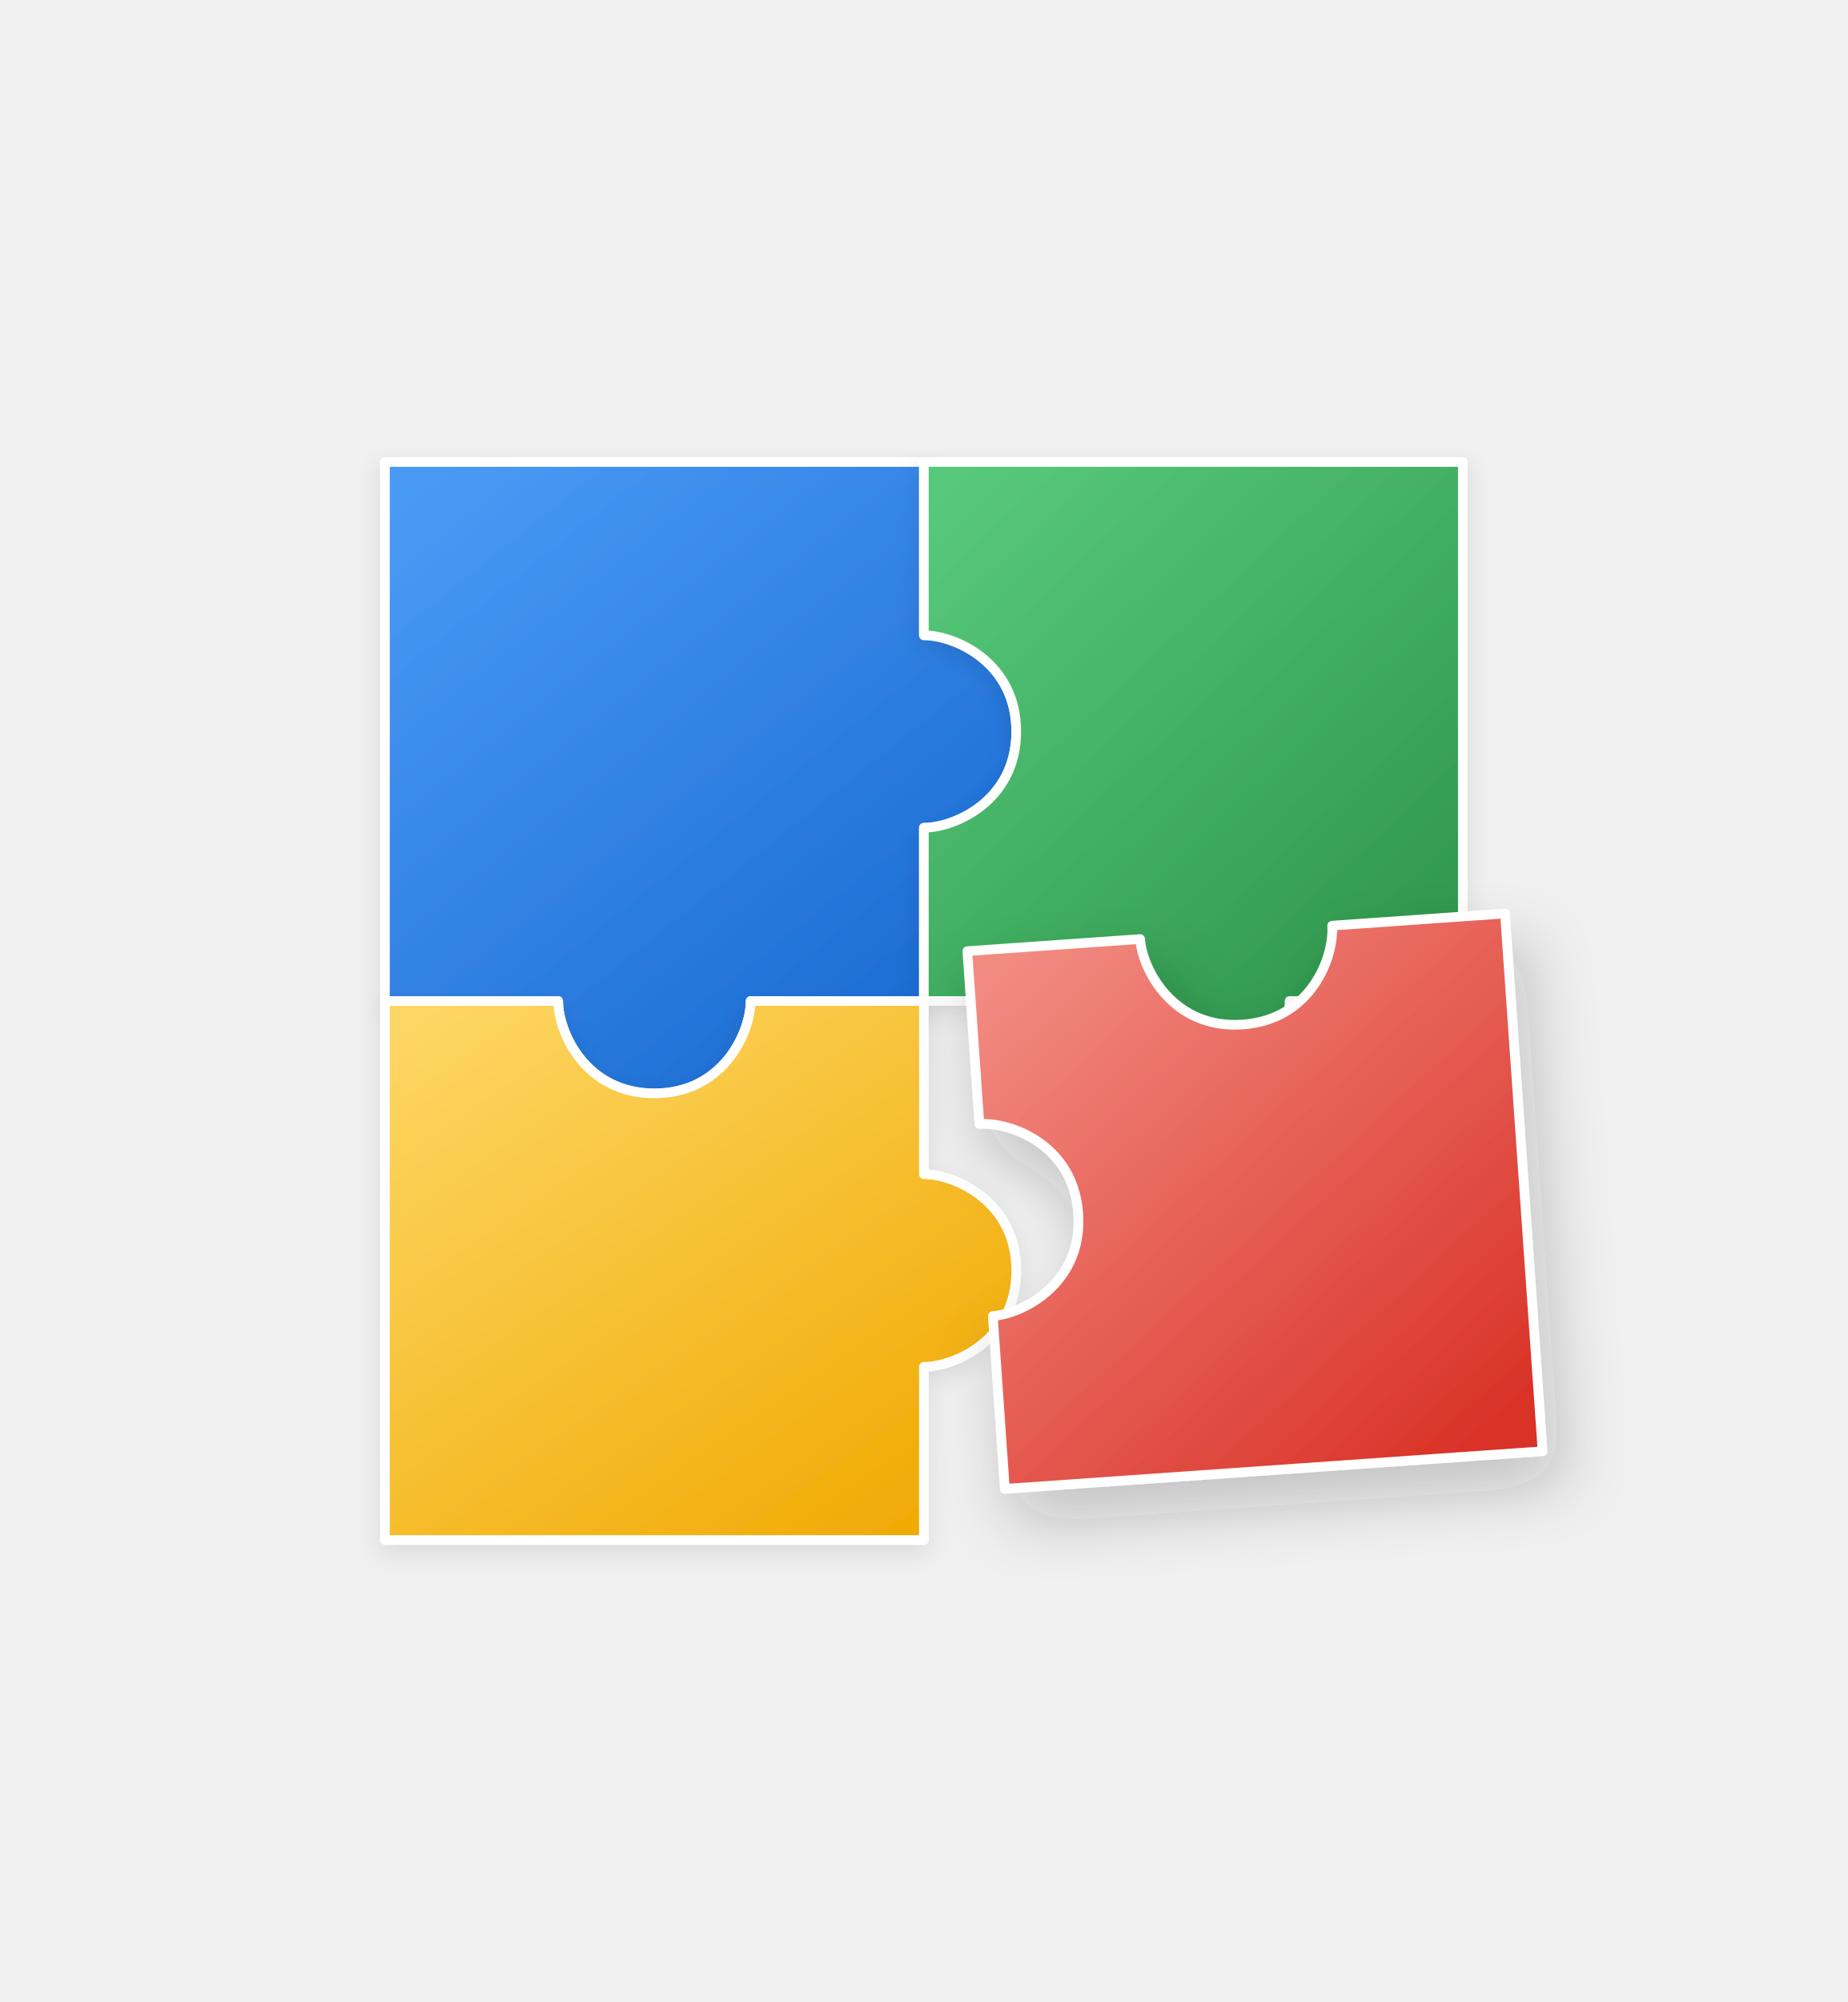
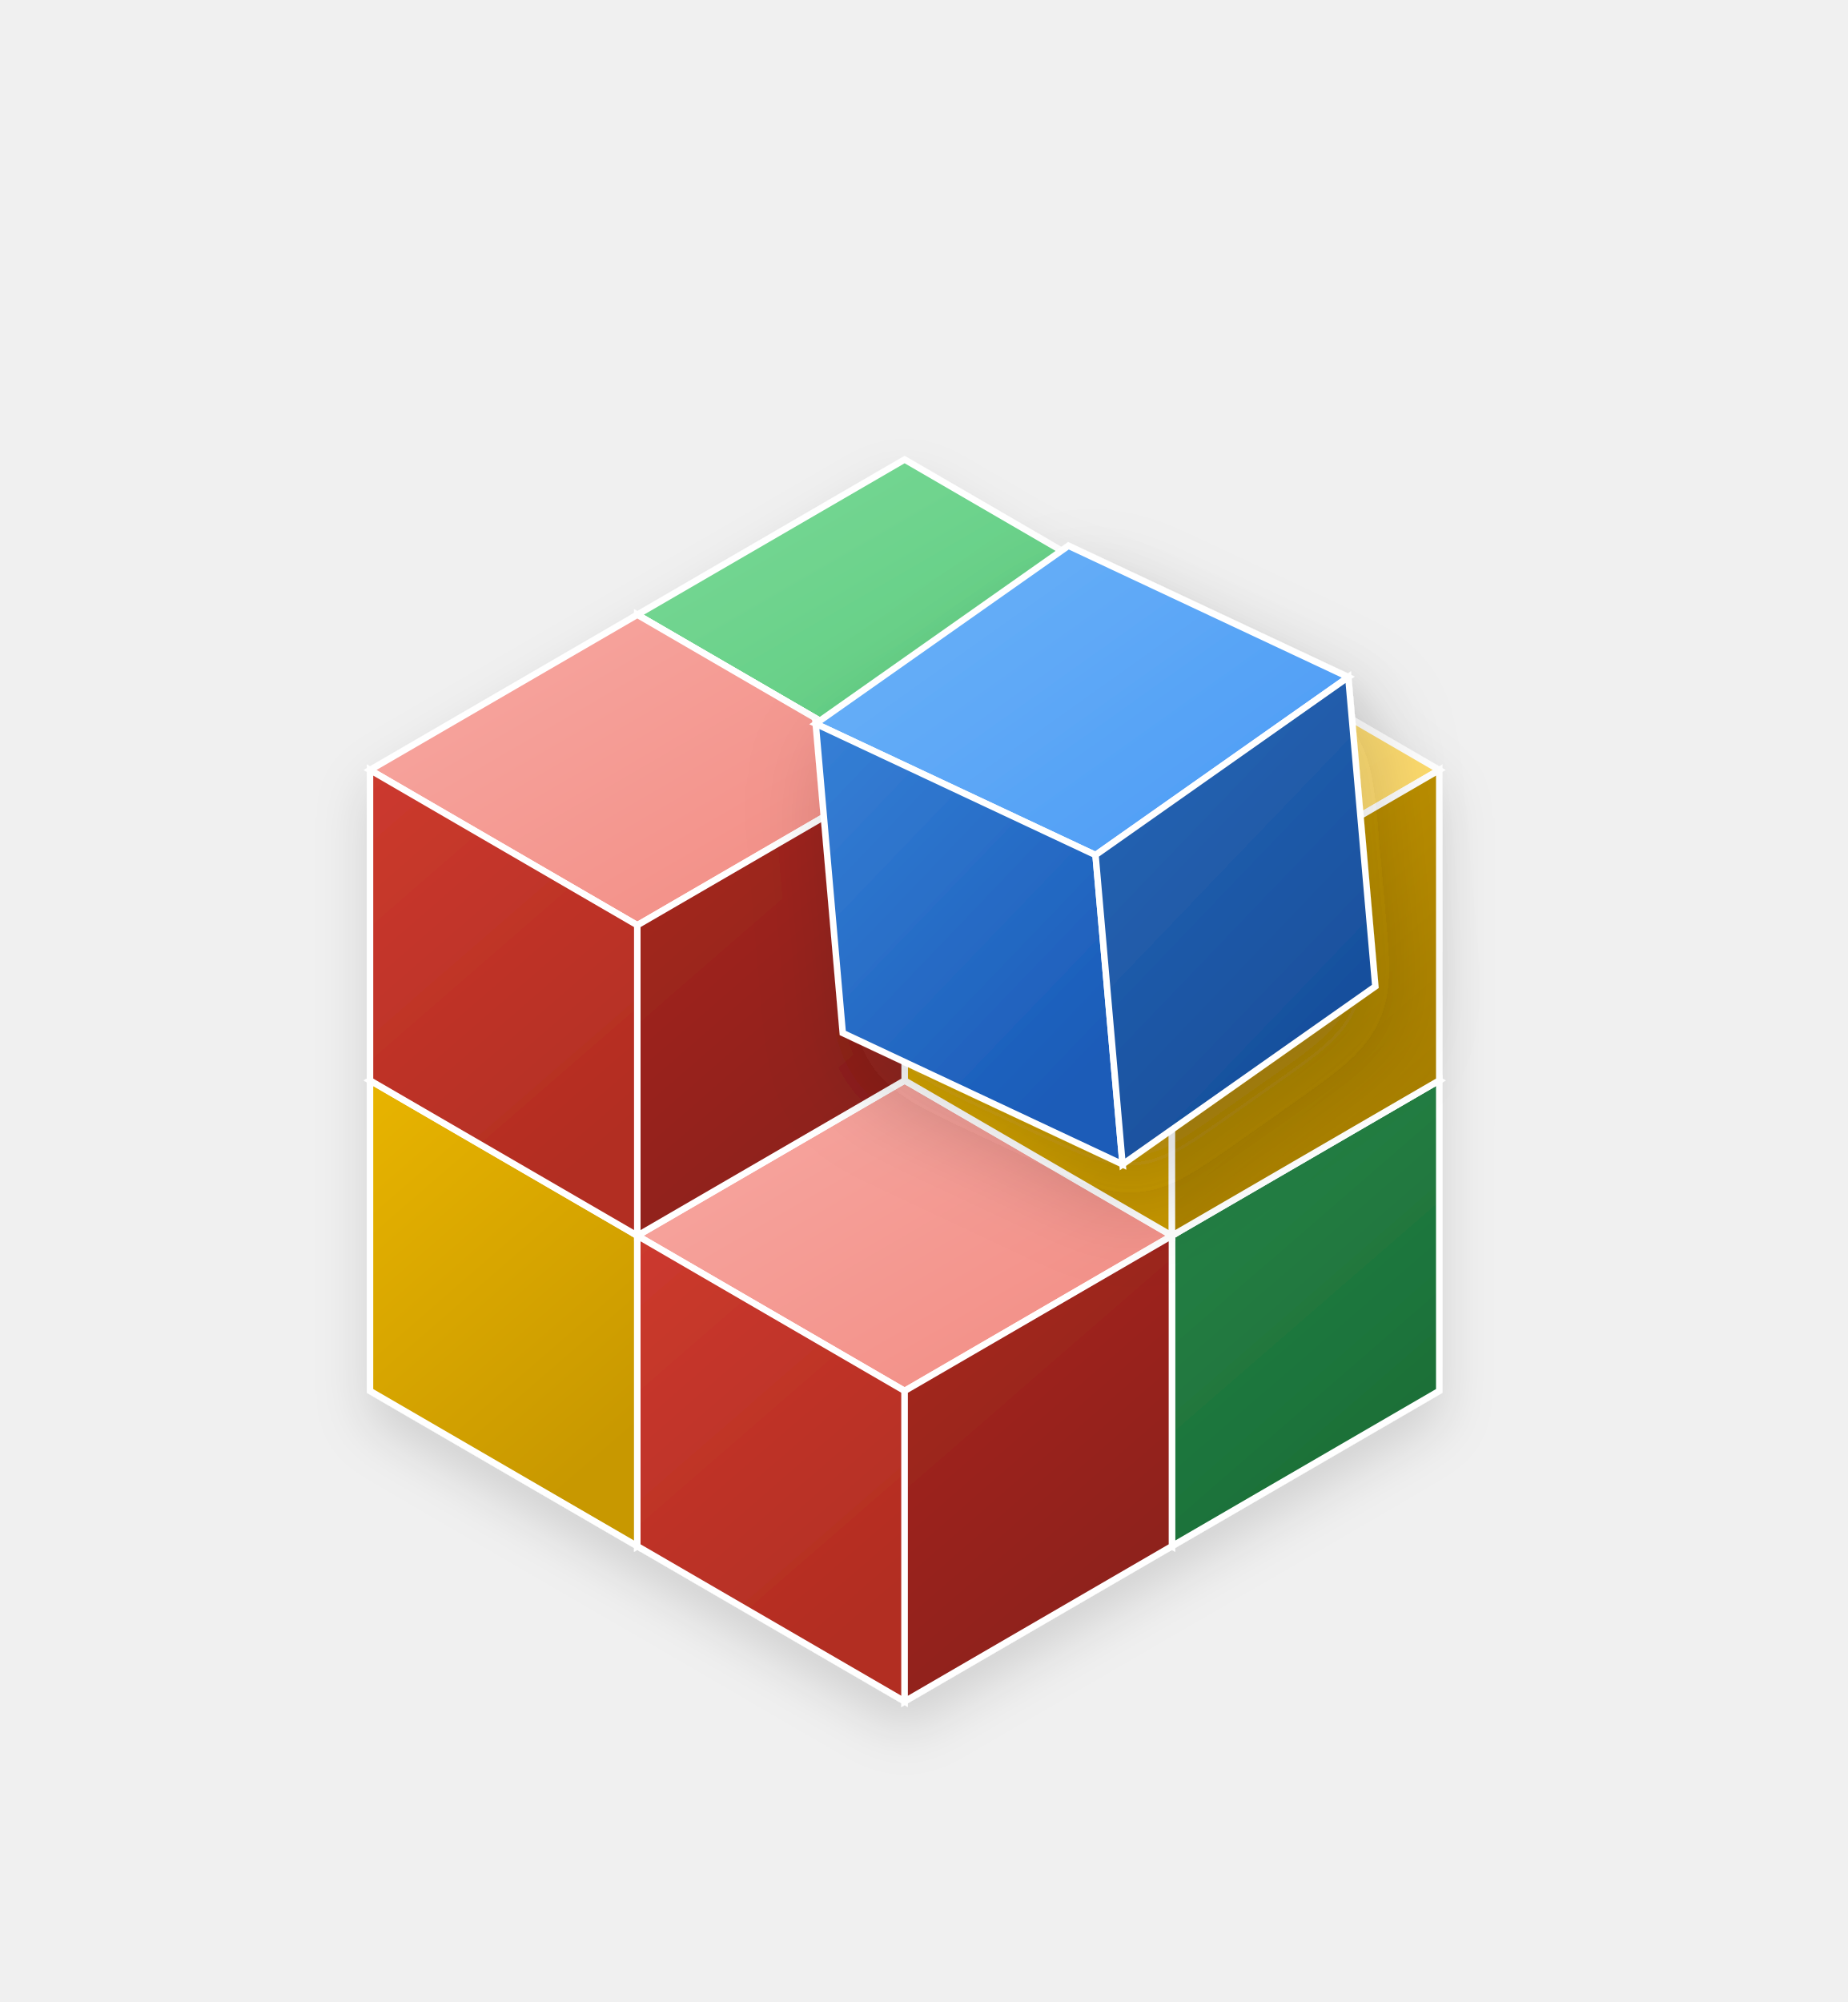
<svg xmlns="http://www.w3.org/2000/svg" width="480" height="520" viewBox="0 0 480 520">
  <defs>
-     <linearGradient id="blueGrad" x1="0.1" y1="0" x2="0.9" y2="1">
-       <stop offset="0" stop-color="#4a9af5" />
-       <stop offset="1" stop-color="#1667d0" />
+     <linearGradient id="blueTop" x1="0" y1="0" x2="1" y2="1">
+       <stop offset="0" stop-color="#6db3f8" />
+       <stop offset="1" stop-color="#4a9af5" />
    </linearGradient>
-     <linearGradient id="greenGrad" x1="0.1" y1="0" x2="0.9" y2="1">
-       <stop offset="0" stop-color="#57c97a" />
-       <stop offset="1" stop-color="#2a9147" />
+     <linearGradient id="greenTop" x1="0" y1="0" x2="1" y2="1">
+       <stop offset="0" stop-color="#7bd998" />
+       <stop offset="1" stop-color="#57c97a" />
    </linearGradient>
-     <linearGradient id="yellowGrad" x1="0.1" y1="0" x2="0.9" y2="1">
-       <stop offset="0" stop-color="#fdd663" />
-       <stop offset="1" stop-color="#f0a800" />
+     <linearGradient id="yellowTop" x1="0" y1="0" x2="1" y2="1">
+       <stop offset="0" stop-color="#fee48a" />
+       <stop offset="1" stop-color="#fdd663" />
    </linearGradient>
-     <linearGradient id="redGrad" x1="0.1" y1="0" x2="0.9" y2="1">
-       <stop offset="0" stop-color="#f28b82" />
-       <stop offset="1" stop-color="#d93025" />
+     <linearGradient id="redTop" x1="0" y1="0" x2="1" y2="1">
+       <stop offset="0" stop-color="#f7a9a3" />
+       <stop offset="1" stop-color="#f28b82" />
    </linearGradient>
-     <filter id="pieceShadow" x="-5%" y="-3%" width="112%" height="116%">
-       <feDropShadow dx="0" dy="2" stdDeviation="3" flood-color="#202124" flood-opacity="0.10" />
+     <linearGradient id="blueLeft" x1="0" y1="0" x2="0.5" y2="1">
+       <stop offset="0" stop-color="#3680d6" />
+       <stop offset="1" stop-color="#1a5bb8" />
+     </linearGradient>
+     <linearGradient id="greenLeft" x1="0" y1="0" x2="0.5" y2="1">
+       <stop offset="0" stop-color="#35a558" />
+       <stop offset="1" stop-color="#228a3e" />
+     </linearGradient>
+     <linearGradient id="yellowLeft" x1="0" y1="0" x2="0.5" y2="1">
+       <stop offset="0" stop-color="#e8b400" />
+       <stop offset="1" stop-color="#c89800" />
+     </linearGradient>
+     <linearGradient id="redLeft" x1="0" y1="0" x2="0.5" y2="1">
+       <stop offset="0" stop-color="#cc3a2e" />
+       <stop offset="1" stop-color="#b22d22" />
+     </linearGradient>
+     <linearGradient id="blueRight" x1="0" y1="0" x2="0.5" y2="1">
+       <stop offset="0" stop-color="#2968b8" />
+       <stop offset="1" stop-color="#164d9a" />
+     </linearGradient>
+     <linearGradient id="greenRight" x1="0" y1="0" x2="0.5" y2="1">
+       <stop offset="0" stop-color="#28854a" />
+       <stop offset="1" stop-color="#1a6e36" />
+     </linearGradient>
+     <linearGradient id="yellowRight" x1="0" y1="0" x2="0.5" y2="1">
+       <stop offset="0" stop-color="#c89800" />
+       <stop offset="1" stop-color="#a67e00" />
+     </linearGradient>
+     <linearGradient id="redRight" x1="0" y1="0" x2="0.5" y2="1">
+       <stop offset="0" stop-color="#a82820" />
+       <stop offset="1" stop-color="#8c201a" />
+     </linearGradient>
+     <filter id="blockShadow" x="-10%" y="-5%" width="130%" height="130%">
+       <feDropShadow dx="0" dy="6" stdDeviation="6" flood-color="#202124" flood-opacity="0.13" />
    </filter>
-     <filter id="floatShadow" x="-8%" y="-8%" width="125%" height="135%">
-       <feDropShadow dx="3" dy="8" stdDeviation="8" flood-color="#202124" flood-opacity="0.22" />
+     <filter id="floatShadow" x="-15%" y="-10%" width="140%" height="150%">
+       <feDropShadow dx="4" dy="10" stdDeviation="10" flood-color="#202124" flood-opacity="0.18" />
    </filter>
  </defs>
-   <g transform="translate(100, 120)">
-     <path d="       M 0,0 L 140,0       L 140,45 C 148,45 164,52 164,70 C 164,88 148,95 140,95       L 140,140       L 95,140 C 95,148 88,164 70,164 C 52,164 45,148 45,140       L 0,140 Z" fill="url(#blueGrad)" stroke="white" stroke-width="2.5" stroke-linejoin="round" filter="url(#pieceShadow)" />
-     <path d="       M 140,0 L 280,0       L 280,140       L 235,140 C 235,148 228,164 210,164 C 192,164 185,148 185,140       L 140,140       L 140,95 C 148,95 164,88 164,70 C 164,52 148,45 140,45       Z" fill="url(#greenGrad)" stroke="white" stroke-width="2.5" stroke-linejoin="round" filter="url(#pieceShadow)" />
-     <path d="       M 0,140       L 45,140 C 45,148 52,164 70,164 C 88,164 95,148 95,140       L 140,140       L 140,185 C 148,185 164,192 164,210 C 164,228 148,235 140,235       L 140,280 L 0,280 Z" fill="url(#yellowGrad)" stroke="white" stroke-width="2.5" stroke-linejoin="round" filter="url(#pieceShadow)" />
-     <g transform="translate(16,-18) rotate(-4, 210, 210)">
-       <path d="         M 140,140         L 185,140 C 185,148 192,164 210,164 C 228,164 235,148 235,140         L 280,140         L 280,280 L 140,280         L 140,235 C 148,235 164,228 164,210 C 164,192 148,185 140,185         Z" fill="url(#redGrad)" stroke="white" stroke-width="2.5" stroke-linejoin="round" filter="url(#floatShadow)" />
+   <g transform="translate(235, 200) scale(1.12)" filter="url(#blockShadow)">
+     <g>
+       <polygon points="0,0 62,36 0,72 -62,36" fill="url(#blueTop)" stroke="white" stroke-width="1.5" />
+       <polygon points="-62,36 0,72 0,144 -62,108" fill="url(#blueLeft)" stroke="white" stroke-width="1.5" />
+       <polygon points="62,36 0,72 0,144 62,108" fill="url(#blueRight)" stroke="white" stroke-width="1.5" />
+     </g>
+     <g transform="translate(62, 36)">
+       <polygon points="0,0 62,36 0,72 -62,36" fill="url(#greenTop)" stroke="white" stroke-width="1.5" />
+       <polygon points="-62,36 0,72 0,144 -62,108" fill="url(#greenLeft)" stroke="white" stroke-width="1.5" />
+       <polygon points="62,36 0,72 0,144 62,108" fill="url(#greenRight)" stroke="white" stroke-width="1.5" />
+     </g>
+     <g transform="translate(-62, 36)">
+       <polygon points="0,0 62,36 0,72 -62,36" fill="url(#yellowTop)" stroke="white" stroke-width="1.5" />
+       <polygon points="-62,36 0,72 0,144 -62,108" fill="url(#yellowLeft)" stroke="white" stroke-width="1.5" />
+       <polygon points="62,36 0,72 0,144 62,108" fill="url(#yellowRight)" stroke="white" stroke-width="1.5" />
+     </g>
+     <g transform="translate(0, 72)">
+       <polygon points="0,0 62,36 0,72 -62,36" fill="url(#redTop)" stroke="white" stroke-width="1.5" />
+       <polygon points="-62,36 0,72 0,144 -62,108" fill="url(#redLeft)" stroke="white" stroke-width="1.5" />
+       <polygon points="62,36 0,72 0,144 62,108" fill="url(#redRight)" stroke="white" stroke-width="1.5" />
+     </g>
+     <g transform="translate(0, -72)">
+       <polygon points="0,0 62,36 0,72 -62,36" fill="url(#greenTop)" stroke="white" stroke-width="1.5" />
+       <polygon points="-62,36 0,72 0,144 -62,108" fill="url(#greenLeft)" stroke="white" stroke-width="1.5" />
+       <polygon points="62,36 0,72 0,144 62,108" fill="url(#greenRight)" stroke="white" stroke-width="1.5" />
+     </g>
+     <g transform="translate(62, -36)">
+       <polygon points="0,0 62,36 0,72 -62,36" fill="url(#yellowTop)" stroke="white" stroke-width="1.5" />
+       <polygon points="-62,36 0,72 0,144 -62,108" fill="url(#yellowLeft)" stroke="white" stroke-width="1.5" />
+       <polygon points="62,36 0,72 0,144 62,108" fill="url(#yellowRight)" stroke="white" stroke-width="1.5" />
+     </g>
+     <g transform="translate(-62, -36)">
+       <polygon points="0,0 62,36 0,72 -62,36" fill="url(#redTop)" stroke="white" stroke-width="1.5" />
+       <polygon points="-62,36 0,72 0,144 -62,108" fill="url(#redLeft)" stroke="white" stroke-width="1.5" />
+       <polygon points="62,36 0,72 0,144 62,108" fill="url(#redRight)" stroke="white" stroke-width="1.5" />
+     </g>
+     <g transform="translate(38, -52)" filter="url(#floatShadow)">
+       <g transform="rotate(-5, 0, 0)">
+         <polygon points="0,0 62,36 0,72 -62,36" fill="url(#blueTop)" stroke="white" stroke-width="1.5" />
+         <polygon points="-62,36 0,72 0,144 -62,108" fill="url(#blueLeft)" stroke="white" stroke-width="1.5" />
+         <polygon points="62,36 0,72 0,144 62,108" fill="url(#blueRight)" stroke="white" stroke-width="1.5" />
+       </g>
    </g>
  </g>
</svg>
